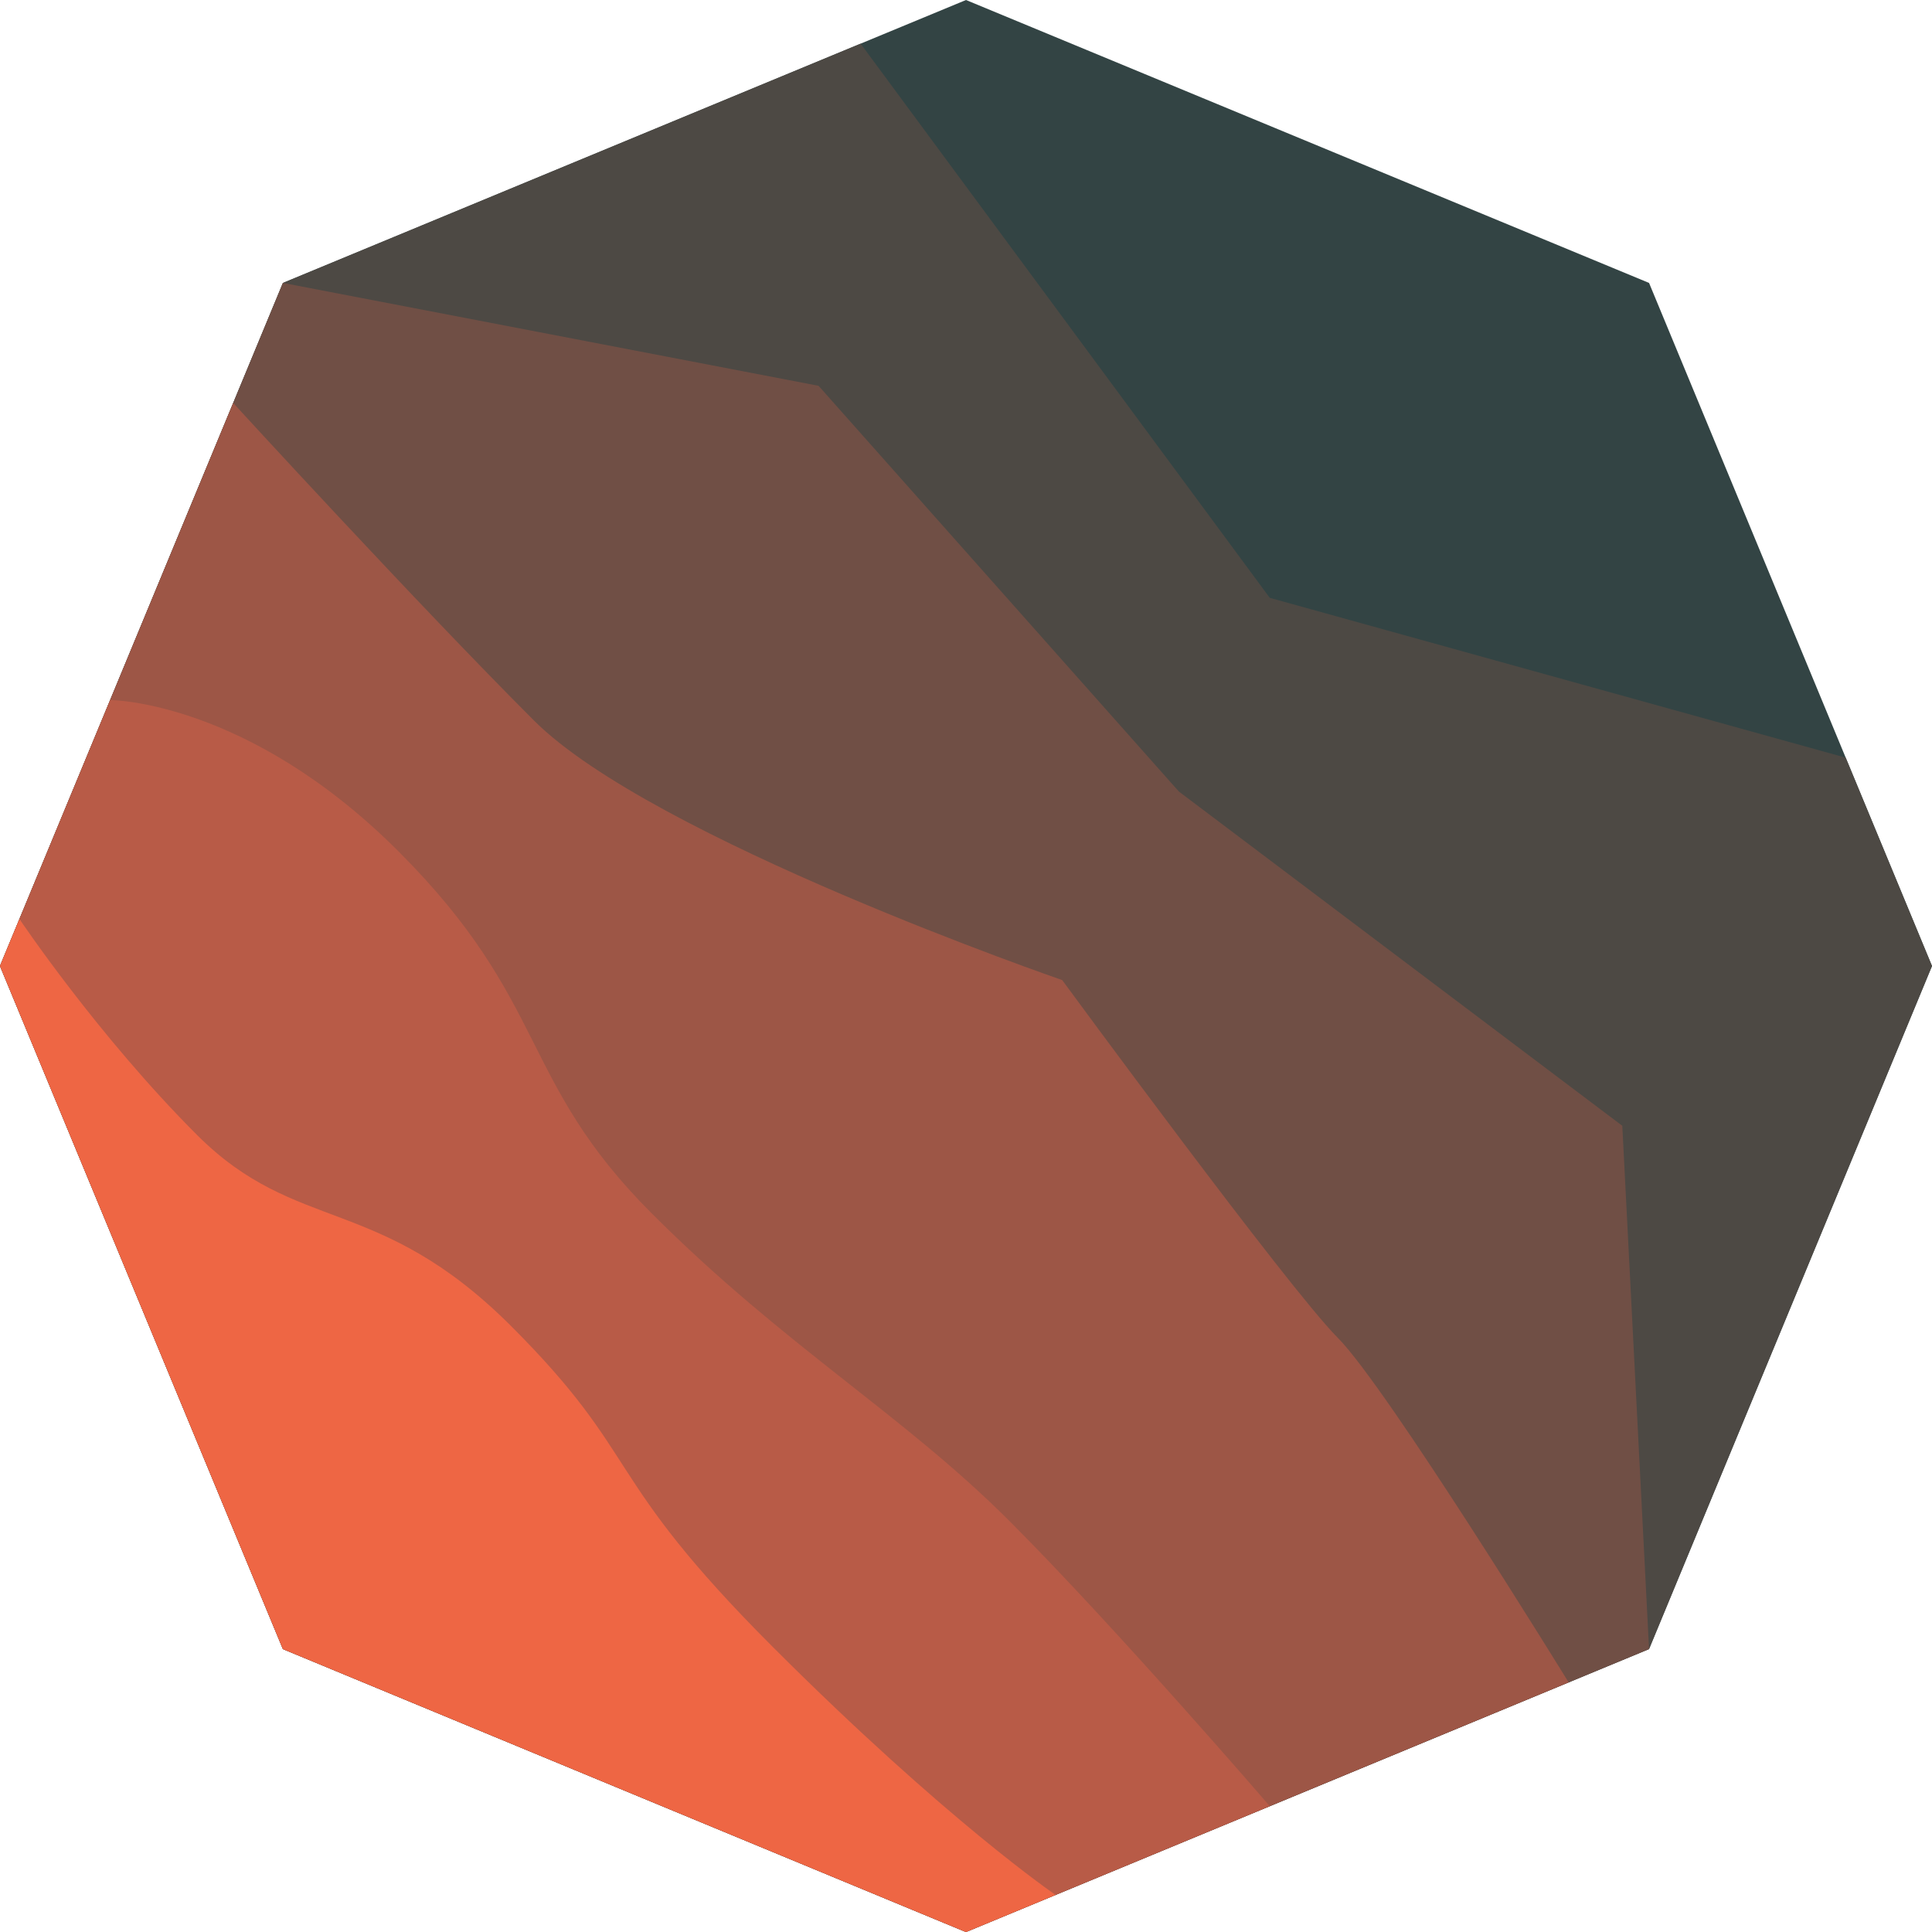
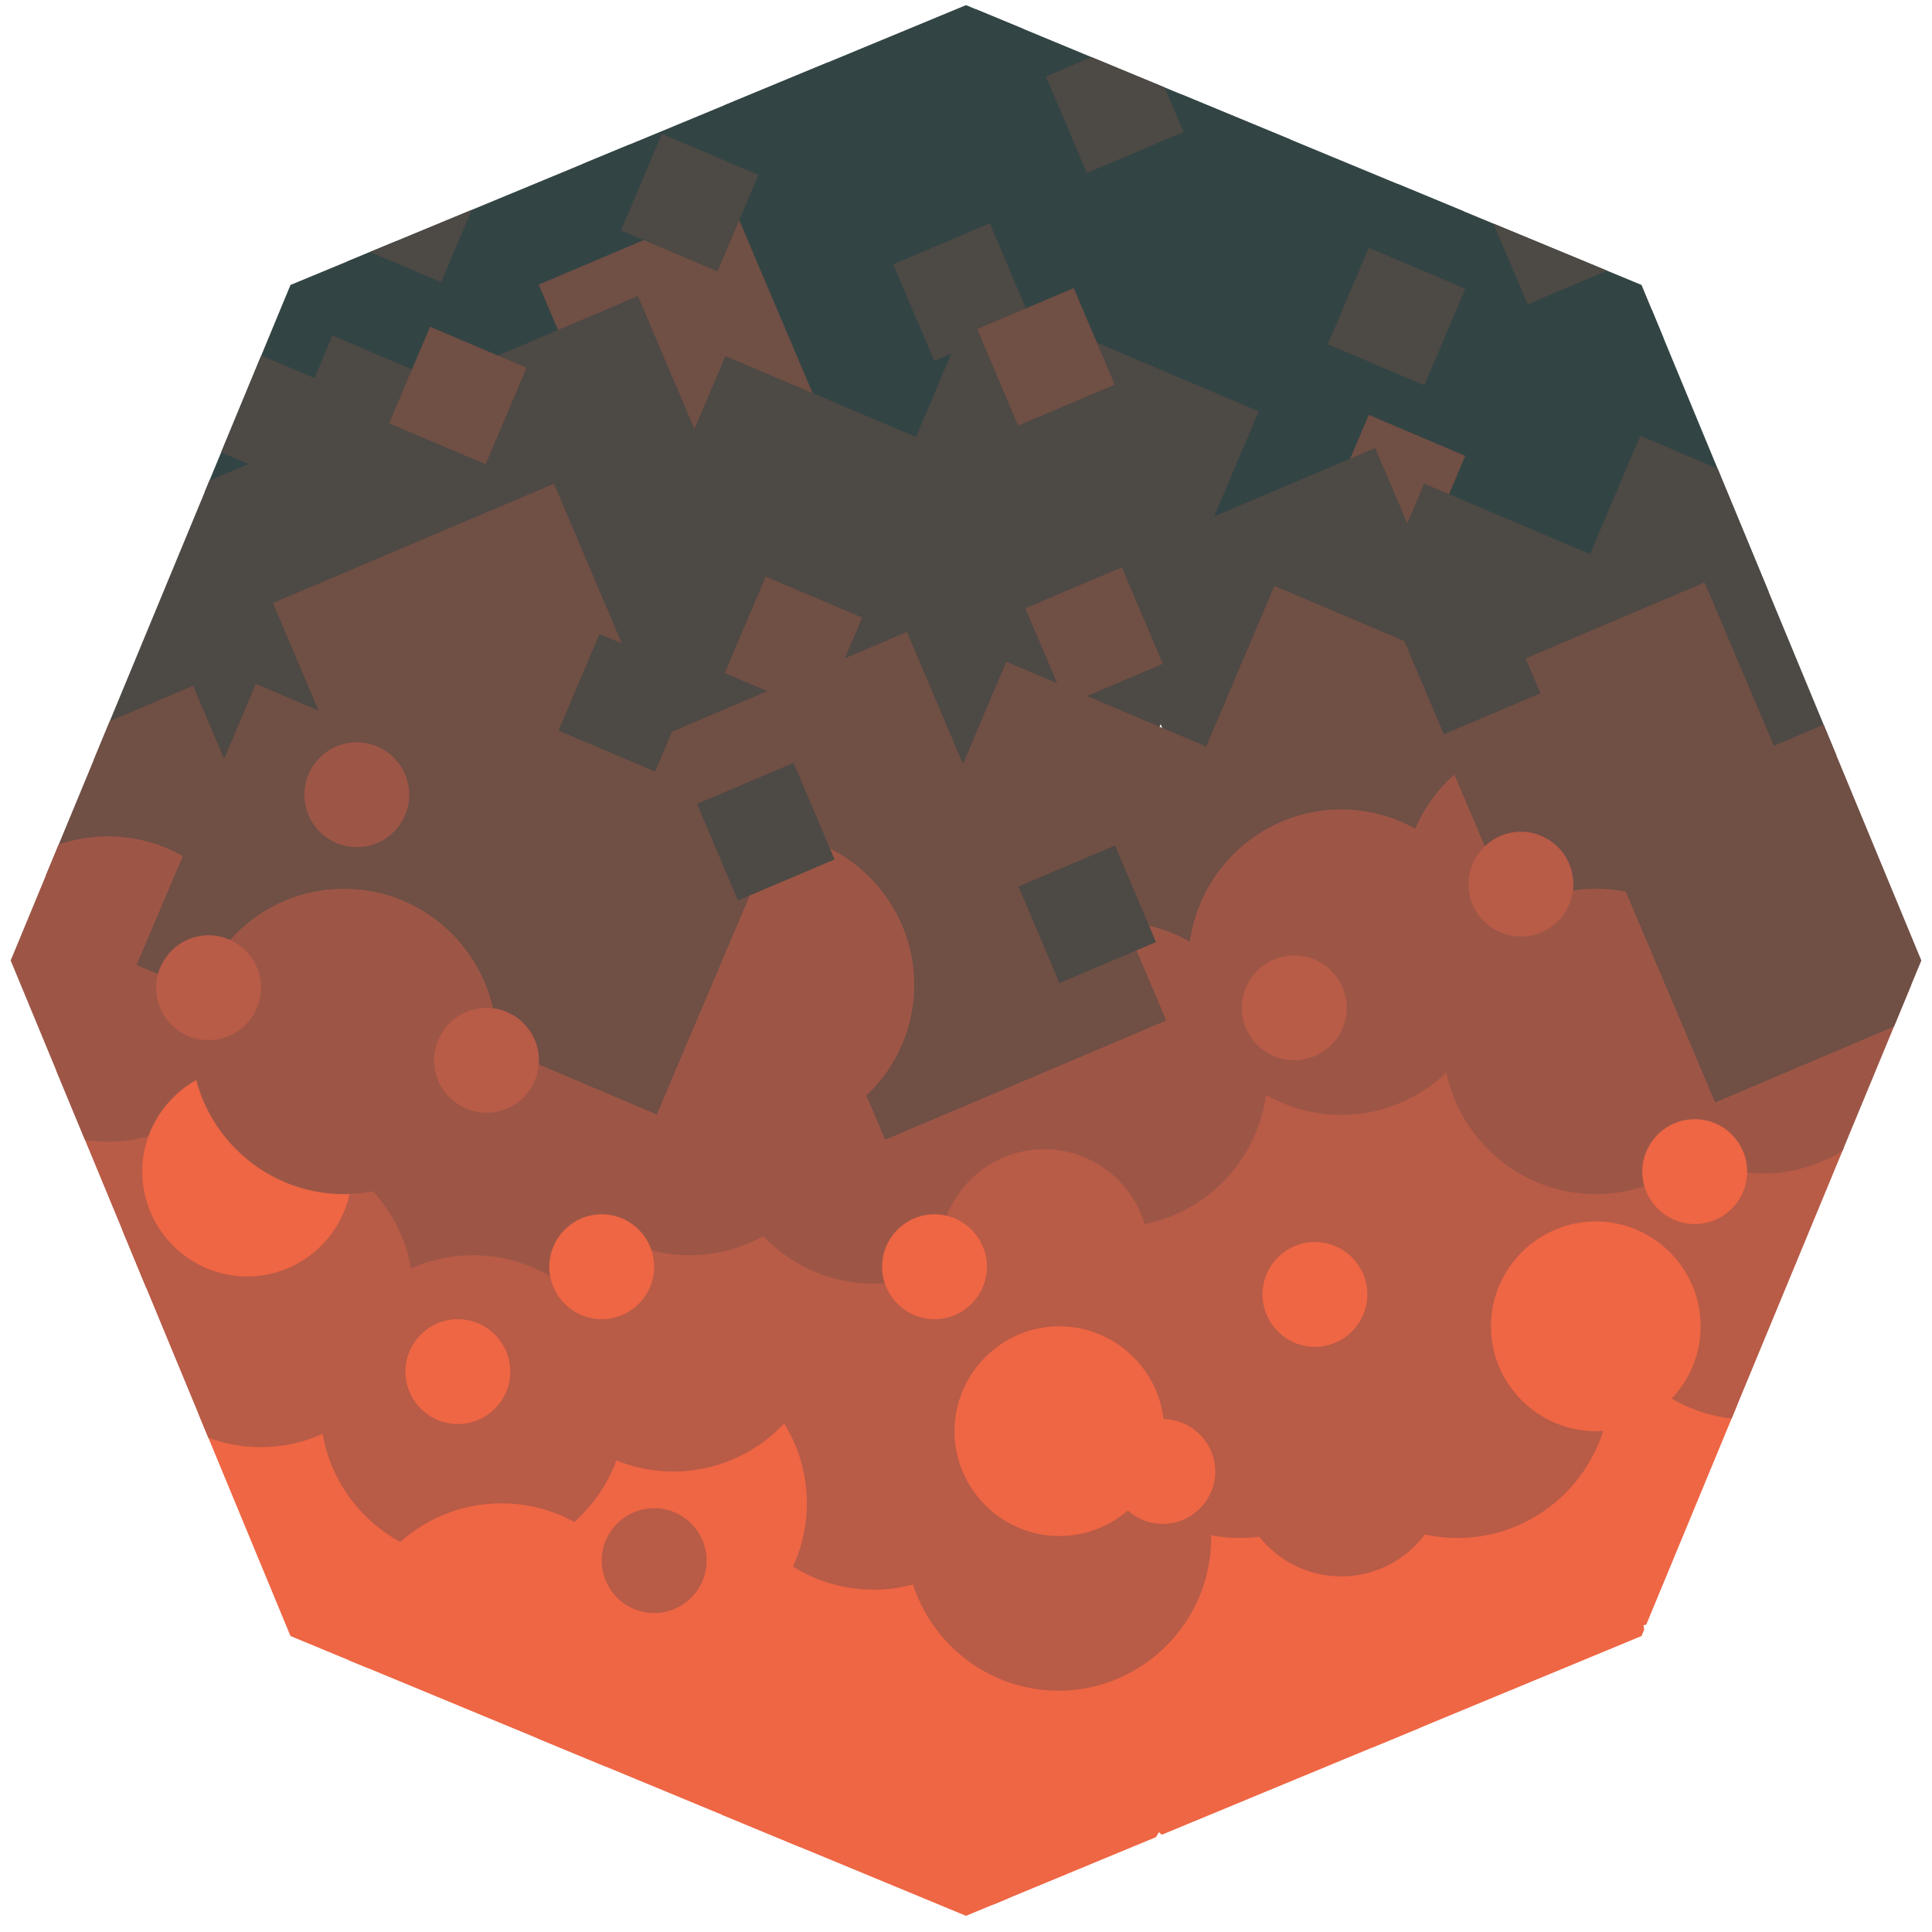
- <svg xmlns="http://www.w3.org/2000/svg" version="1.1" id="Laag_1" x="0px" y="0px" width="139.726px" height="139.726px" viewBox="0 0 139.726 139.726" enable-background="new 0 0 139.726 139.726" xml:space="preserve">
-   <rect x="-4749.157" y="558.059" fill="#1D0B00" width="1279.436" height="395.98" />
+ <svg xmlns="http://www.w3.org/2000/svg" xmlns:xlink="http://www.w3.org/1999/xlink" version="1.1" id="Laag_1" x="0px" y="0px" width="139.726px" height="139.726px" viewBox="0 0 139.726 139.726" enable-background="new 0 0 139.726 139.726" xml:space="preserve">
  <g>
-     <polygon fill="#334444" points="20.462,119.263 0,69.863 20.462,20.462 69.863,0 119.263,20.462 139.726,69.863 119.263,119.263    69.863,139.726  " />
-     <polygon fill="#4D4944" points="20.462,119.263 0,69.863 20.462,20.462 62.242,3.157 91.832,43.236 133.485,54.795 139.726,69.863    119.263,119.263 69.863,139.726  " />
-     <polygon fill="#704F45" points="20.462,119.263 0,69.863 20.462,20.462 59.2,27.902 85.258,57.245 117.328,81.419 119.263,119.263    69.863,139.726  " />
-     <path fill="#9D5646" d="M20.462,119.263L0,69.863l16.866-40.718c0,0,13.191,14.403,21.75,22.963S76.819,70.88,76.819,70.88   s16.373,22.312,19.919,25.858s16.708,24.934,16.708,24.934l-43.584,18.053L20.462,119.263z" />
-     <path fill="#B85B47" d="M20.462,119.263L0,69.863l7.967-19.234c0,0,9.905-0.004,20.847,10.938S37.479,78.1,47.122,87.742   s18.16,14.537,25.86,22.237s18.851,20.646,18.851,20.646l-21.969,9.1L20.462,119.263z" />
-     <path fill="#EE6644" d="M20.462,119.263L0,69.863l1.407-3.398c0,0,5.623,8.398,12.838,15.613S27.382,86.322,36.97,95.91   s6.401,10.683,18.937,23.218s20.433,17.915,20.433,17.915l-6.477,2.683L20.462,119.263z" />
+     <defs>
+       <polygon id="SVGID_3_" points="21.008,118.32 0.771,69.465 21.008,20.609 69.863,0.372 118.719,20.609 138.955,69.465     118.719,118.32 69.863,138.557   " />
+     </defs>
+     <clipPath id="SVGID_1_">
+       <use xlink:href="#SVGID_3_" overflow="visible" />
+     </clipPath>
+     <g clip-path="url(#SVGID_1_)">
+       <rect x="15.583" y="17.562" transform="matrix(0.9205 0.3907 -0.3907 0.9205 13.2938 -8.1297)" fill="#334444" width="22.087" height="22.087" />
+       <rect x="97.332" y="13.227" transform="matrix(0.9205 0.3907 -0.3907 0.9205 18.0987 -40.4164)" fill="#334444" width="22.087" height="22.087" />
+       <rect x="65.505" y="15.741" transform="matrix(0.9205 0.3907 -0.3907 0.9205 16.5509 -27.7805)" fill="#334444" width="22.087" height="22.087" />
+       <rect x="82.066" y="5.998" transform="matrix(0.9205 0.3907 -0.3907 0.9205 14.0603 -35.0262)" fill="#334444" width="22.087" height="22.087" />
+       <rect x="42.272" y="2.696" transform="matrix(0.9205 0.3907 -0.3907 0.9205 9.6068 -19.7397)" fill="#334444" width="22.087" height="22.087" />
+       <rect x="83.322" y="20.478" transform="matrix(-0.9205 0.3907 -0.3907 -0.9205 193.5467 23.6667)" fill="#334444" width="22.087" height="22.087" />
+       <rect x="44.338" y="17.177" transform="matrix(-0.9205 0.3907 -0.3907 -0.9205 117.3883 32.5581)" fill="#334444" width="22.087" height="22.087" />
+       <rect x="55.569" y="1.923" transform="matrix(-0.9205 0.3907 -0.3907 -0.9205 132.9972 -1.1249)" fill="#334444" width="22.087" height="22.087" />
+       <rect x="69.573" y="-2.612" transform="matrix(-0.9205 0.3907 -0.3907 -0.9205 158.1199 -15.3069)" fill="#334444" width="22.087" height="22.087" />
+       <rect x="27.791" y="11.869" transform="matrix(-0.9205 0.3907 -0.3907 -0.9205 83.5342 28.8295)" fill="#334444" width="22.087" height="22.087" />
+       <rect x="104.368" y="25.081" transform="matrix(-0.9205 0.3907 -0.3907 -0.9205 235.7642 24.2818)" fill="#334444" width="22.087" height="22.087" />
+       <rect x="41.321" y="17.02" transform="matrix(-0.9205 0.3907 -0.3907 -0.9205 103.5381 28.1451)" fill="#704F45" width="15.17" height="15.17" />
+       <rect x="60.539" y="42.189" transform="matrix(0.9205 0.3907 -0.3907 0.9205 26.4901 -23.7377)" fill="#4D4944" width="22.087" height="22.087" />
+       <rect x="47.271" y="29.193" transform="matrix(0.9205 0.3907 -0.3907 0.9205 20.3574 -19.5868)" fill="#4D4944" width="22.087" height="22.087" />
+       <rect x="97.208" y="31.189" transform="matrix(0.9205 0.3907 -0.3907 0.9205 21.6972 -36.6831)" fill="#704F45" width="7.585" height="7.585" />
+       <rect x="113.431" y="34.959" transform="matrix(0.9205 0.3907 -0.3907 0.9205 27.8699 -44.9789)" fill="#4D4944" width="22.087" height="22.087" />
+       <rect x="18.847" y="27.708" transform="matrix(0.9205 0.3907 -0.3907 0.9205 17.5176 -8.5985)" fill="#4D4944" width="22.087" height="22.087" />
+       <rect x="65.505" y="24.561" transform="matrix(0.9205 0.3907 -0.3907 0.9205 19.997 -27.0794)" fill="#4D4944" width="22.087" height="22.087" />
+       <rect x="97.803" y="38.418" transform="matrix(0.9205 0.3907 -0.3907 0.9205 27.9791 -38.5978)" fill="#4D4944" width="22.087" height="22.087" />
+       <rect x="41.088" y="36.814" transform="matrix(-0.9205 0.3907 -0.3907 -0.9205 118.8194 71.5414)" fill="#4D4944" width="22.087" height="22.087" />
+       <rect x="4.208" y="35.67" transform="matrix(-0.9205 0.3907 -0.3907 -0.9205 47.5436 83.7541)" fill="#4D4944" width="22.087" height="22.087" />
+       <rect x="29.242" y="24.85" transform="matrix(-0.9205 0.3907 -0.3907 -0.9205 91.3931 53.1933)" fill="#4D4944" width="22.087" height="22.087" />
+       <rect x="82.561" y="35.842" transform="matrix(-0.9205 0.3907 -0.3907 -0.9205 198.0887 53.4696)" fill="#4D4944" width="22.087" height="22.087" />
+       <path fill="#EE6644" d="M126.976,106.903c0,6.074-4.97,11.044-11.044,11.044s-11.044-4.97-11.044-11.044    c0-6.074,4.97-11.044,11.044-11.044S126.976,100.829,126.976,106.903z" />
+       <path fill="#EE6644" d="M105.409,111.231c0,6.074-4.97,11.044-11.044,11.044c-6.074,0-11.044-4.97-11.044-11.044    s4.97-11.044,11.044-11.044C100.44,100.188,105.409,105.157,105.409,111.231z" />
+       <path fill="#EE6644" d="M119.086,119.767c0,6.074-4.97,11.044-11.044,11.044c-6.074,0-11.044-4.97-11.044-11.044    c0-6.074,4.97-11.044,11.044-11.044S119.086,113.692,119.086,119.767z" />
+       <path fill="#EE6644" d="M102.704,124.745c0,6.074-4.97,11.044-11.044,11.044s-11.044-4.97-11.044-11.044    c0-6.074,4.97-11.044,11.044-11.044S102.704,118.671,102.704,124.745z" />
+       <path fill="#EE6644" d="M85.316,126.977c0,6.074-4.97,11.044-11.044,11.044c-6.074,0-11.044-4.97-11.044-11.044    c0-6.074,4.97-11.044,11.044-11.044C80.347,115.933,85.316,120.903,85.316,126.977z" />
+       <path fill="#EE6644" d="M70.782,113.701c0,6.074-4.97,11.044-11.044,11.044s-11.044-4.97-11.044-11.044    c0-6.074,4.97-11.044,11.044-11.044S70.782,107.627,70.782,113.701z" />
+       <path fill="#EE6644" d="M89.673,108.723c0,6.074-4.97,11.044-11.044,11.044c-6.074,0-11.044-4.97-11.044-11.044    c0-6.074,4.97-11.044,11.044-11.044C84.703,97.679,89.673,102.649,89.673,108.723z" />
+       <path fill="#B85B47" d="M74.22,103.927c0,6.074-4.97,11.044-11.044,11.044s-11.044-4.97-11.044-11.044    c0-6.074,4.97-11.044,11.044-11.044S74.22,97.853,74.22,103.927z" />
+       <path fill="#EE6644" d="M31.96,111.231c0,6.074-4.97,11.044-11.044,11.044s-11.044-4.97-11.044-11.044s4.97-11.044,11.044-11.044    S31.96,105.157,31.96,111.231z" />
+       <path fill="#EE6644" d="M58.354,108.723c0,6.074-4.97,11.044-11.044,11.044s-11.044-4.97-11.044-11.044    c0-6.074,4.97-11.044,11.044-11.044S58.354,102.649,58.354,108.723z" />
+       <path fill="#EE6644" d="M106.431,95.378c0,6.074-4.97,11.044-11.044,11.044c-6.074,0-11.044-4.97-11.044-11.044    c0-6.074,4.97-11.044,11.044-11.044C101.462,84.335,106.431,89.304,106.431,95.378z" />
+       <path fill="#B85B47" d="M59.739,95.378c0,6.074-4.97,11.044-11.044,11.044s-11.044-4.97-11.044-11.044    c0-6.074,4.97-11.044,11.044-11.044S59.739,89.304,59.739,95.378z" />
+       <path fill="#B85B47" d="M74.22,90.78c0,6.074-4.97,11.044-11.044,11.044s-11.044-4.97-11.044-11.044    c0-6.074,4.97-11.044,11.044-11.044S74.22,84.706,74.22,90.78z" />
+       <path fill="#B85B47" d="M89.673,93.615c0,6.074-4.97,11.044-11.044,11.044c-6.074,0-11.044-4.97-11.044-11.044    s4.97-11.044,11.044-11.044C84.703,82.571,89.673,87.541,89.673,93.615z" />
+       <path fill="#B85B47" d="M100.716,100.188c0,6.074-4.97,11.044-11.044,11.044c-6.074,0-11.044-4.97-11.044-11.044    c0-6.074,4.97-11.044,11.044-11.044C95.747,89.144,100.716,94.114,100.716,100.188z" />
+       <path fill="#B85B47" d="M87.592,111.231c0,6.074-4.97,11.044-11.044,11.044c-6.074,0-11.044-4.97-11.044-11.044    s4.97-11.044,11.044-11.044C82.622,100.188,87.592,105.157,87.592,111.231z" />
+       <path fill="#B85B47" d="M123.539,88.754c0,6.074-4.97,11.044-11.044,11.044c-6.074,0-11.044-4.97-11.044-11.044    c0-6.074,4.97-11.044,11.044-11.044C118.569,77.71,123.539,82.68,123.539,88.754z" />
+       <path fill="#B85B47" d="M108.042,82.435c0,6.074-4.97,11.044-11.044,11.044c-6.074,0-11.044-4.97-11.044-11.044    c0-6.074,4.97-11.044,11.044-11.044C103.073,71.392,108.042,76.361,108.042,82.435z" />
+       <path fill="#B85B47" d="M137.499,91.614c0,6.074-4.97,11.044-11.044,11.044c-6.074,0-11.044-4.97-11.044-11.044    c0-6.074,4.97-11.044,11.044-11.044C132.53,80.57,137.499,85.54,137.499,91.614z" />
+       <rect x="2.361" y="51.955" transform="matrix(-0.9205 0.3907 -0.3907 -0.9205 42.3644 110.46)" fill="#704F45" width="15.17" height="15.17" />
+       <rect x="48.695" y="49.138" transform="matrix(-0.9205 0.3907 -0.3907 -0.9205 138.2434 92.2383)" fill="#704F45" width="22.087" height="22.087" />
+       <path fill="#9D5646" d="M47.31,86.364c0,6.074-4.97,11.044-11.044,11.044s-11.044-4.97-11.044-11.044    c0-6.074,4.97-11.044,11.044-11.044S47.31,80.29,47.31,86.364z" />
+       <path fill="#9D5646" d="M60.922,79.736c0,6.074-4.97,11.044-11.044,11.044s-11.044-4.97-11.044-11.044    c0-6.074,4.97-11.044,11.044-11.044S60.922,73.662,60.922,79.736z" />
+       <rect x="86.971" y="45.811" transform="matrix(0.9205 0.3907 -0.3907 0.9205 30.0065 -33.7777)" fill="#704F45" width="22.087" height="22.087" />
+       <path fill="#9D5646" d="M123.539,64.276c0,6.074-4.97,11.044-11.044,11.044s-11.044-4.97-11.044-11.044    c0-6.074,4.97-11.044,11.044-11.044S123.539,58.202,123.539,64.276z" />
+       <path fill="#9D5646" d="M74.22,81.789c0,6.074-4.97,11.044-11.044,11.044s-11.044-4.97-11.044-11.044    c0-6.074,4.97-11.044,11.044-11.044C69.25,70.746,74.22,75.715,74.22,81.789z" />
+       <path fill="#9D5646" d="M138.541,73.822c0,6.074-4.97,11.044-11.044,11.044c-6.074,0-11.044-4.97-11.044-11.044    c0-6.074,4.97-11.044,11.044-11.044C133.571,62.778,138.541,67.748,138.541,73.822z" />
+       <path fill="#B85B47" d="M116.453,100.188c0,6.074-4.97,11.044-11.044,11.044c-6.074,0-11.044-4.97-11.044-11.044    c0-6.074,4.97-11.044,11.044-11.044C111.484,89.144,116.453,94.114,116.453,100.188z" />
+       <path fill="#B85B47" d="M24.874,82.571c0,6.074-4.97,11.044-11.044,11.044S2.787,88.645,2.787,82.571    c0-6.074,4.97-11.044,11.044-11.044S24.874,76.497,24.874,82.571z" />
+       <path fill="#B85B47" d="M29.89,93.615c0,6.074-4.97,11.044-11.044,11.044S7.803,99.689,7.803,93.615    c0-6.074,4.97-11.044,11.044-11.044S29.89,87.541,29.89,93.615z" />
+       <path fill="#B85B47" d="M45.258,101.824c0,6.074-4.97,11.044-11.044,11.044s-11.044-4.97-11.044-11.044    c0-6.074,4.97-11.044,11.044-11.044S45.258,95.75,45.258,101.824z" />
+       <path fill="#9D5646" d="M18.847,71.528c0,6.074-4.97,11.044-11.044,11.044s-11.044-4.97-11.044-11.044    c0-6.074,4.97-11.044,11.044-11.044S18.847,65.454,18.847,71.528z" />
+       <path fill="#EE6644" d="M47.31,119.767c0,6.074-4.97,11.044-11.044,11.044s-11.044-4.97-11.044-11.044s4.97-11.044,11.044-11.044    S47.31,113.692,47.31,119.767z" />
+       <path fill="#EE6644" d="M60.922,126.004c0,6.074-4.97,11.044-11.044,11.044s-11.044-4.97-11.044-11.044s4.97-11.044,11.044-11.044    S60.922,119.93,60.922,126.004z" />
+       <path fill="#EE6644" d="M74.22,132.099c0,6.074-4.97,11.044-11.044,11.044s-11.044-4.97-11.044-11.044    c0-6.074,4.97-11.044,11.044-11.044S74.22,126.025,74.22,132.099z" />
+       <path fill="#9D5646" d="M49.255,71.431c0,6.074-4.97,11.044-11.044,11.044s-11.044-4.97-11.044-11.044s4.97-11.044,11.044-11.044    S49.255,65.357,49.255,71.431z" />
+       <rect x="67.585" y="51.295" transform="matrix(0.9205 0.3907 -0.3907 0.9205 30.6083 -25.7671)" fill="#704F45" width="22.087" height="22.087" />
+       <rect x="13.31" y="52.899" transform="matrix(0.9205 0.3907 -0.3907 0.9205 26.9204 -4.4325)" fill="#704F45" width="22.087" height="22.087" />
+       <rect x="26.098" y="11.639" transform="matrix(0.9205 0.3907 -0.3907 0.9205 8.4055 -10.4524)" fill="#4D4944" width="7.585" height="7.585" />
+       <rect x="46.086" y="10.867" transform="matrix(0.9205 0.3907 -0.3907 0.9205 9.693 -18.3236)" fill="#4D4944" width="7.585" height="7.585" />
+       <rect x="15.054" y="26.018" transform="matrix(0.9205 0.3907 -0.3907 0.9205 13.146 -4.9942)" fill="#4D4944" width="7.585" height="7.585" />
+       <rect x="97.208" y="19.101" transform="matrix(0.9205 0.3907 -0.3907 0.9205 16.9741 -37.644)" fill="#4D4944" width="7.585" height="7.585" />
+       <rect x="29.32" y="24.813" transform="matrix(0.9205 0.3907 -0.3907 0.9205 13.8094 -10.664)" fill="#704F45" width="7.585" height="7.585" />
+       <rect x="53.59" y="42.88" transform="matrix(0.9205 0.3907 -0.3907 0.9205 22.7981 -18.7107)" fill="#704F45" width="7.585" height="7.585" />
+       <rect x="23.17" y="38.418" transform="matrix(-0.9205 0.3907 -0.3907 -0.9205 85.0346 81.6234)" fill="#704F45" width="22.087" height="22.087" />
+       <rect x="76.825" y="3.749" transform="matrix(-0.9205 0.3907 -0.3907 -0.9205 157.7721 -17.0158)" fill="#4D4944" width="7.585" height="7.585" />
+       <rect x="108.703" y="13.249" transform="matrix(-0.9205 0.3907 -0.3907 -0.9205 222.7066 -11.2276)" fill="#4D4944" width="7.585" height="7.585" />
+       <rect x="65.781" y="17.331" transform="matrix(-0.9205 0.3907 -0.3907 -0.9205 141.8696 13.3838)" fill="#4D4944" width="7.585" height="7.585" />
+       <rect x="71.852" y="22.017" transform="matrix(-0.9205 0.3907 -0.3907 -0.9205 155.3599 20.0111)" fill="#704F45" width="7.585" height="7.585" />
+       <rect x="75.332" y="42.211" transform="matrix(-0.9205 0.3907 -0.3907 -0.9205 169.9333 57.4329)" fill="#704F45" width="7.585" height="7.585" />
+       <rect x="106.382" y="45.564" transform="matrix(-0.9205 0.3907 -0.3907 -0.9205 247.6342 62.8329)" fill="#704F45" width="22.087" height="22.087" />
+       <path fill="#9D5646" d="M126.456,75.32c0,6.074-4.97,11.044-11.044,11.044c-6.074,0-11.044-4.97-11.044-11.044    c0-6.074,4.97-11.044,11.044-11.044C121.486,64.276,126.456,69.246,126.456,75.32z" />
+       <rect x="118.849" y="54.212" transform="matrix(-0.9205 0.3907 -0.3907 -0.9205 274.9571 74.5698)" fill="#704F45" width="22.087" height="22.087" />
+       <path fill="#9D5646" d="M108.042,69.583c0,6.074-4.97,11.044-11.044,11.044s-11.044-4.97-11.044-11.044s4.97-11.044,11.044-11.044    S108.042,63.509,108.042,69.583z" />
+       <path fill="#9D5646" d="M91.661,77.71c0,6.074-4.97,11.044-11.044,11.044c-6.074,0-11.044-4.97-11.044-11.044    c0-6.074,4.97-11.044,11.044-11.044C86.691,66.667,91.661,71.636,91.661,77.71z" />
+       <rect x="58.819" y="56.911" transform="matrix(-0.9205 0.3907 -0.3907 -0.9205 160.7242 103.2092)" fill="#704F45" width="22.087" height="22.087" />
+       <path fill="#EE6644" d="M25.459,84.735c0,4.172-3.413,7.585-7.585,7.585s-7.585-3.413-7.585-7.585s3.413-7.585,7.585-7.585    S25.459,80.563,25.459,84.735z" />
+       <path fill="#9D5646" d="M66.12,71.226c0,6.074-4.97,11.044-11.044,11.044S44.033,77.3,44.033,71.226    c0-6.074,4.97-11.044,11.044-11.044S66.12,65.152,66.12,71.226z" />
+       <rect x="30.605" y="55.083" transform="matrix(0.9205 0.3907 -0.3907 0.9205 29.1485 -11.0166)" fill="#704F45" width="22.087" height="22.087" />
+       <path fill="#9D5646" d="M35.918,75.32c0,6.074-4.97,11.044-11.044,11.044S13.83,81.394,13.83,75.32    c0-6.074,4.97-11.044,11.044-11.044S35.918,69.246,35.918,75.32z" />
+       <path fill="#9D5646" d="M29.597,57.476c0,2.086-1.707,3.792-3.792,3.792s-3.792-1.707-3.792-3.792    c0-2.086,1.707-3.792,3.792-3.792S29.597,55.39,29.597,57.476z" />
+       <path fill="#B85B47" d="M104.583,106.422c0,4.172-3.413,7.585-7.585,7.585c-4.172,0-7.585-3.413-7.585-7.585    s3.413-7.585,7.585-7.585C101.17,98.837,104.583,102.25,104.583,106.422z" />
+       <path fill="#B85B47" d="M83.103,90.699c0,4.172-3.413,7.585-7.585,7.585c-4.172,0-7.585-3.413-7.585-7.585    c0-4.172,3.413-7.585,7.585-7.585C79.69,83.114,83.103,86.527,83.103,90.699z" />
+       <path fill="#EE6644" d="M122.997,95.921c0,4.172-3.413,7.585-7.585,7.585c-4.172,0-7.585-3.413-7.585-7.585    s3.413-7.585,7.585-7.585C119.584,88.336,122.997,91.749,122.997,95.921z" />
+       <path fill="#EE6644" d="M84.201,103.505c0,4.172-3.413,7.585-7.585,7.585c-4.172,0-7.585-3.413-7.585-7.585    c0-4.172,3.413-7.585,7.585-7.585C80.788,95.921,84.201,99.334,84.201,103.505z" />
+       <path fill="#EE6644" d="M71.378,91.614c0,2.086-1.707,3.792-3.792,3.792c-2.086,0-3.792-1.707-3.792-3.792    c0-2.086,1.707-3.792,3.792-3.792C69.671,87.822,71.378,89.528,71.378,91.614z" />
+       <path fill="#EE6644" d="M98.89,93.615c0,2.086-1.707,3.792-3.792,3.792c-2.086,0-3.792-1.707-3.792-3.792s1.707-3.792,3.792-3.792    C97.184,89.823,98.89,91.529,98.89,93.615z" />
+       <path fill="#EE6644" d="M126.359,84.735c0,2.086-1.707,3.792-3.792,3.792c-2.086,0-3.792-1.707-3.792-3.792    s1.707-3.792,3.792-3.792C124.653,80.942,126.359,82.649,126.359,84.735z" />
+       <path fill="#EE6644" d="M47.311,91.614c0,2.086-1.707,3.792-3.792,3.792c-2.086,0-3.792-1.707-3.792-3.792    c0-2.086,1.707-3.792,3.792-3.792C45.604,87.822,47.311,89.528,47.311,91.614z" />
+       <path fill="#EE6644" d="M36.905,99.199c0,2.086-1.707,3.792-3.792,3.792s-3.792-1.707-3.792-3.792    c0-2.086,1.707-3.792,3.792-3.792S36.905,97.113,36.905,99.199z" />
+       <path fill="#B85B47" d="M38.979,76.682c0,2.086-1.707,3.792-3.792,3.792s-3.792-1.707-3.792-3.792    c0-2.086,1.707-3.792,3.792-3.792S38.979,74.596,38.979,76.682z" />
+       <path fill="#B85B47" d="M18.876,71.431c0,2.086-1.707,3.792-3.792,3.792s-3.792-1.707-3.792-3.792    c0-2.086,1.707-3.792,3.792-3.792S18.876,69.345,18.876,71.431z" />
+       <path fill="#B85B47" d="M97.398,72.889c0,2.086-1.707,3.792-3.792,3.792c-2.086,0-3.792-1.707-3.792-3.792    c0-2.086,1.707-3.792,3.792-3.792C95.691,69.097,97.398,70.803,97.398,72.889z" />
+       <path fill="#B85B47" d="M113.786,63.943c0,2.086-1.707,3.792-3.792,3.792c-2.086,0-3.792-1.707-3.792-3.792    s1.707-3.792,3.792-3.792C112.079,60.15,113.786,61.857,113.786,63.943z" />
+       <path fill="#B85B47" d="M51.103,112.867c0,2.086-1.707,3.792-3.792,3.792s-3.792-1.707-3.792-3.792    c0-2.086,1.707-3.792,3.792-3.792S51.103,110.782,51.103,112.867z" />
+       <path fill="#EE6644" d="M87.889,106.422c0,2.086-1.707,3.792-3.792,3.792c-2.086,0-3.792-1.707-3.792-3.792    c0-2.086,1.707-3.792,3.792-3.792C86.183,102.63,87.889,104.336,87.889,106.422z" />
+       <rect x="41.574" y="47.036" transform="matrix(0.9205 0.3907 -0.3907 0.9205 23.4667 -13.6853)" fill="#4D4944" width="7.585" height="7.585" />
+       <rect x="51.59" y="56.358" transform="matrix(-0.9205 0.3907 -0.3907 -0.9205 129.8643 93.8796)" fill="#4D4944" width="7.585" height="7.585" />
+       <rect x="102.639" y="44.341" transform="matrix(-0.9205 0.3907 -0.3907 -0.9205 223.2092 50.8535)" fill="#4D4944" width="7.585" height="7.585" />
+       <rect x="74.836" y="62.334" transform="matrix(-0.9205 0.3907 -0.3907 -0.9205 176.8449 96.2736)" fill="#4D4944" width="7.585" height="7.585" />
+     </g>
  </g>
</svg>
